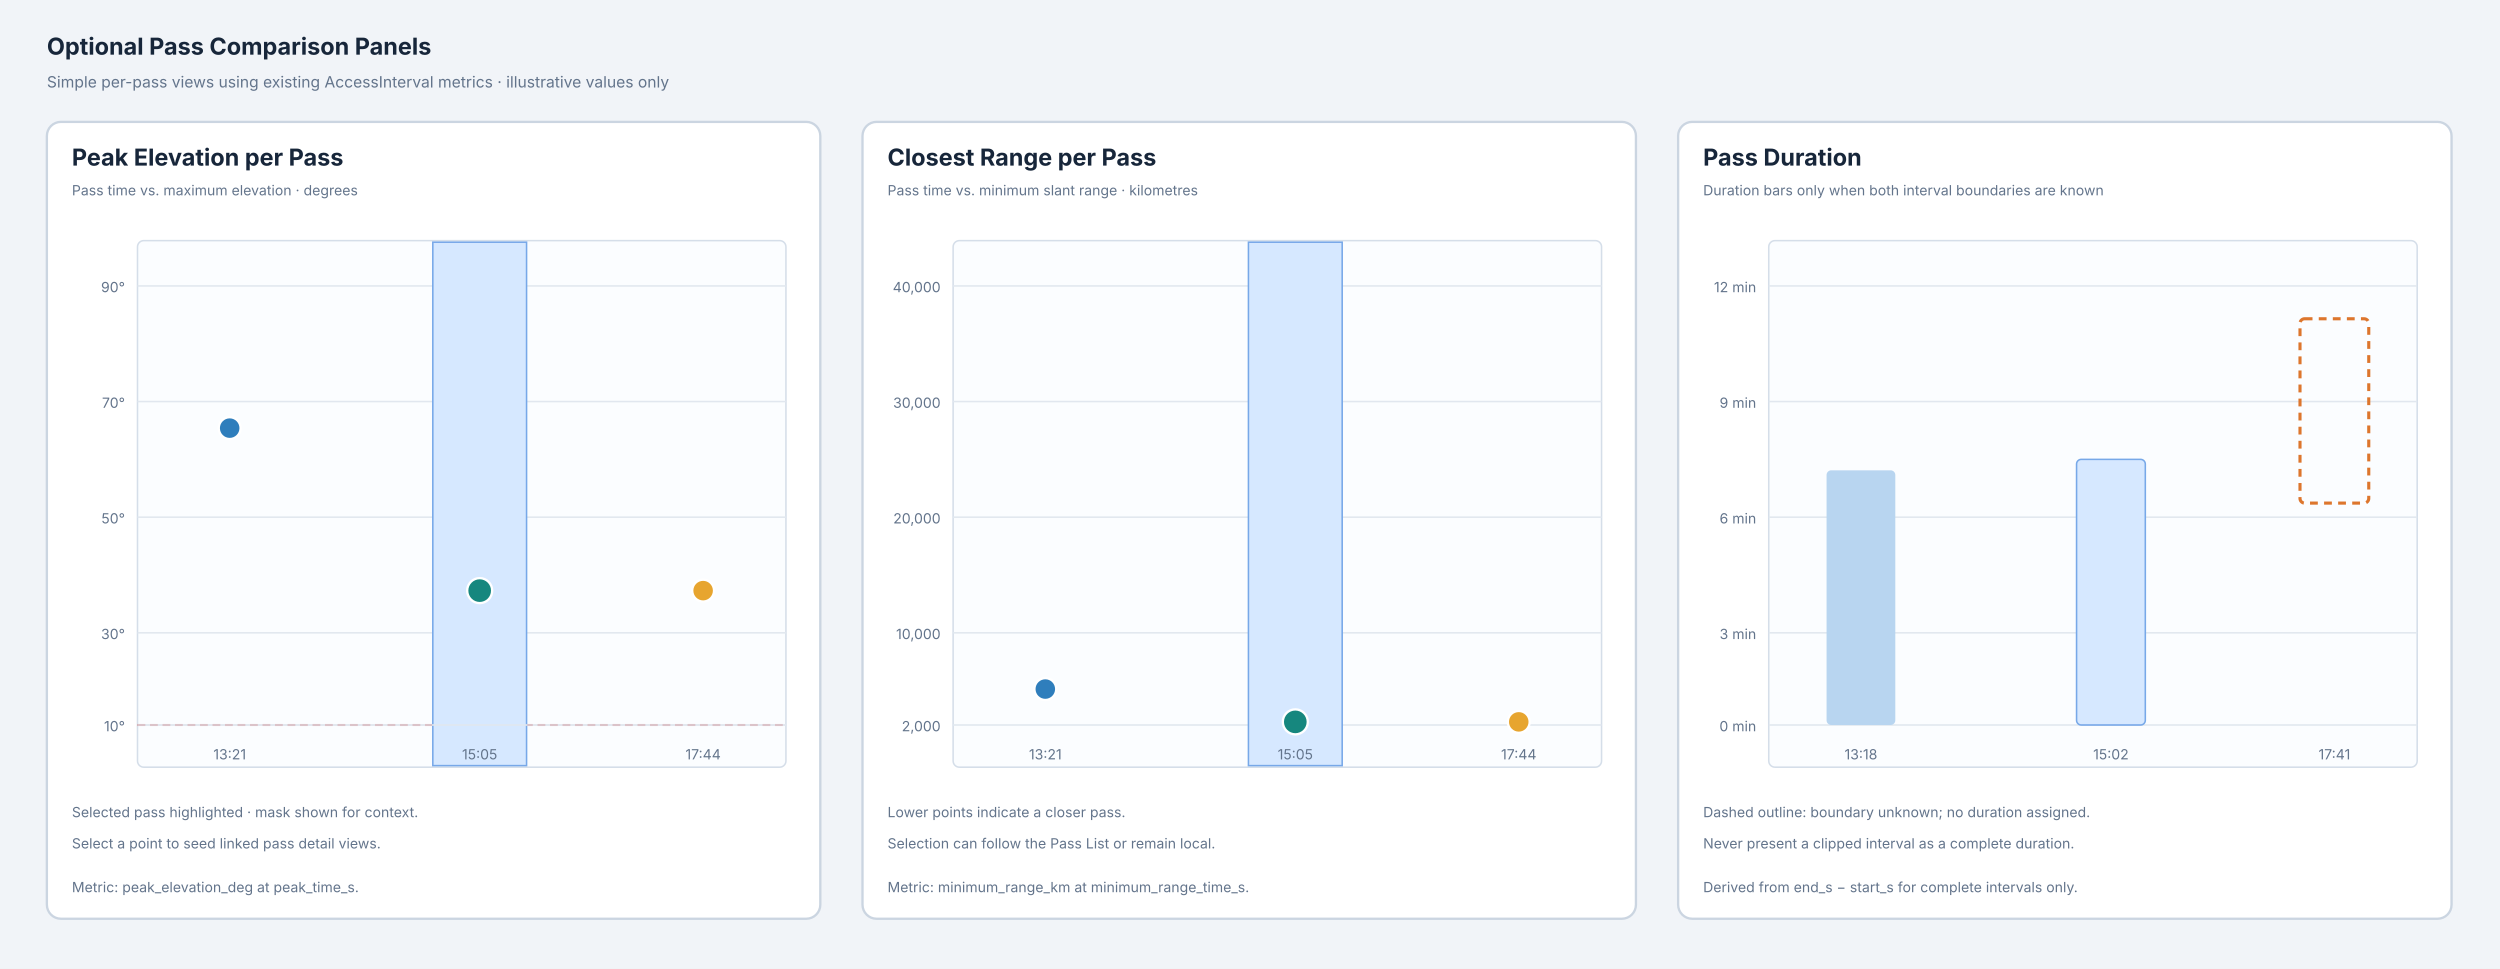
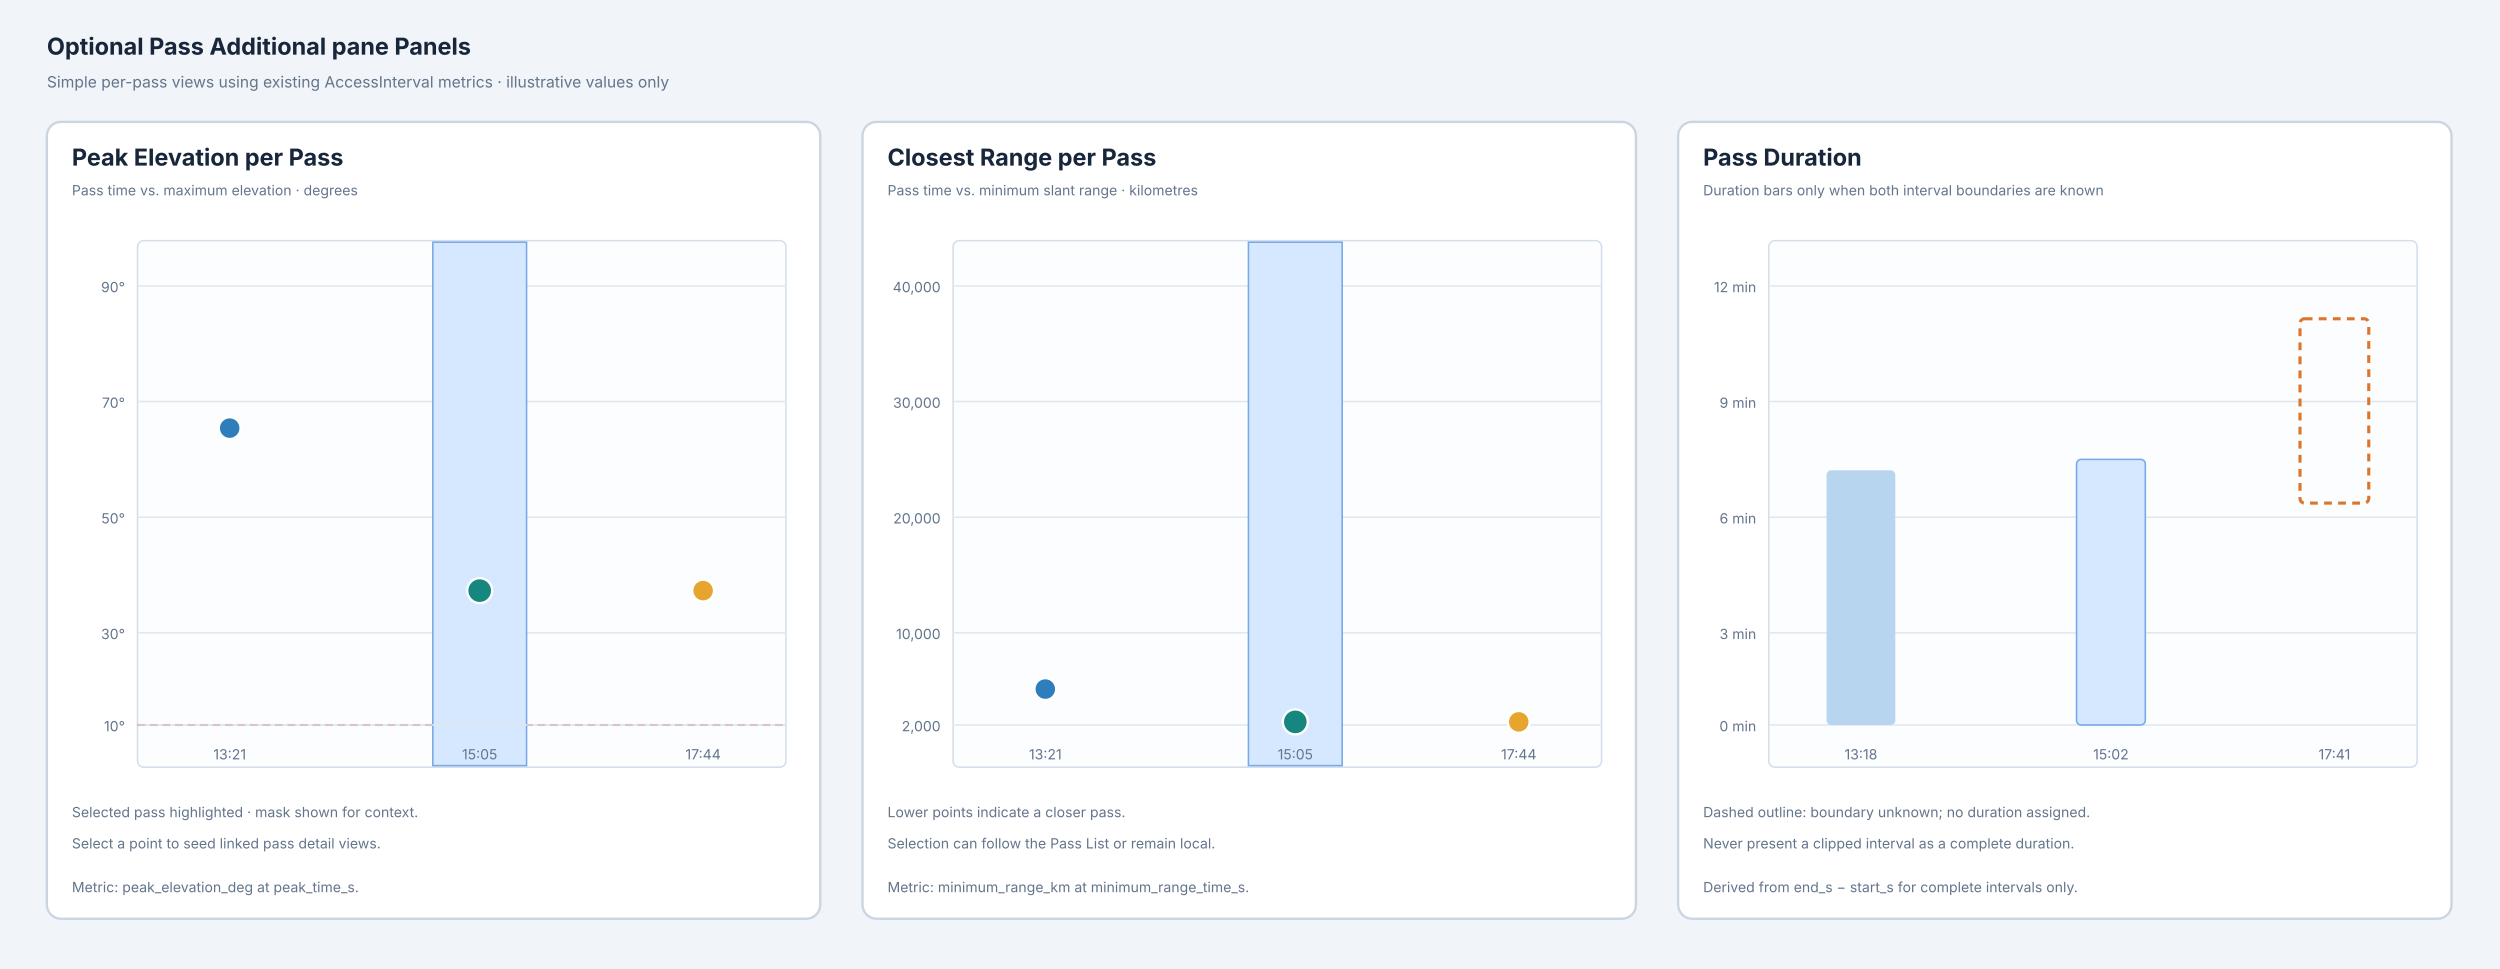
<svg xmlns="http://www.w3.org/2000/svg" width="1600" height="620" viewBox="0 0 1600 620" role="img" aria-labelledby="title desc">
  <defs>
    <style>
      .bg{fill:#f1f4f8}.card{fill:#fff;stroke:#cbd5e1;stroke-width:1.5}.plot{fill:#fbfdff;stroke:#d5dee9;stroke-width:1}
      .ink{fill:#17263a;font-family:Inter,-apple-system,BlinkMacSystemFont,"Segoe UI",sans-serif}
      .muted{fill:#63748b;font-family:Inter,-apple-system,BlinkMacSystemFont,"Segoe UI",sans-serif}
      .heading{font-size:15px;font-weight:700}.small{font-size:10px}.tiny{font-size:9px}
      .grid{stroke:#e1e7ef;stroke-width:1}.rule{stroke:#e1e7ef;stroke-width:1}
      .blue{fill:#2f7ebc;stroke:#fff;stroke-width:1.5}.green{fill:#16877e;stroke:#fff;stroke-width:1.5}
      .orange{fill:#e7a52f;stroke:#fff;stroke-width:1.5}.mask{stroke:#c74343;stroke-width:1.3;stroke-dasharray:5 3}
      .selected{fill:#d6e8ff;stroke:#77a8e8;stroke-width:1}.bar{fill:#b8d5f0}
    </style>
  </defs>
  <rect class="bg" width="1600" height="620" />
-   <text class="ink heading" x="30" y="35">Optional Pass Comparison Panels</text>
+   <text class="ink heading" x="30" y="35">Optional Pass Additional pane Panels</text>
  <text class="muted small" x="30" y="56">Simple per-pass views using existing AccessInterval metrics · illustrative values only</text>
  <g transform="translate(30 78)">
    <rect class="card" width="495" height="510" rx="9" />
    <text class="ink heading" x="16" y="28">Peak Elevation per Pass</text>
    <text class="muted tiny" x="16" y="47">Pass time vs. maximum elevation · degrees</text>
    <rect class="plot" x="58" y="76" width="415" height="337" rx="4" />
    <line class="grid" x1="58" y1="105" x2="473" y2="105" />
    <line class="grid" x1="58" y1="179" x2="473" y2="179" />
    <line class="grid" x1="58" y1="253" x2="473" y2="253" />
    <line class="grid" x1="58" y1="327" x2="473" y2="327" />
    <line class="grid" x1="58" y1="386" x2="473" y2="386" />
    <text class="muted tiny" x="50" y="109" text-anchor="end">90°</text>
    <text class="muted tiny" x="50" y="183" text-anchor="end">70°</text>
    <text class="muted tiny" x="50" y="257" text-anchor="end">50°</text>
    <text class="muted tiny" x="50" y="331" text-anchor="end">30°</text>
    <text class="muted tiny" x="50" y="390" text-anchor="end">10°</text>
    <line class="mask" x1="58" y1="386" x2="473" y2="386" />
    <rect class="selected" x="247" y="77" width="60" height="335" />
    <line class="grid" x1="58" y1="386" x2="473" y2="386" />
    <circle class="blue" cx="117" cy="196" r="7" />
    <circle class="green" cx="277" cy="300" r="8" />
    <circle class="orange" cx="420" cy="300" r="7" />
    <text class="muted tiny" x="117" y="408" text-anchor="middle">13:21</text>
    <text class="muted tiny" x="277" y="408" text-anchor="middle">15:05</text>
    <text class="muted tiny" x="420" y="408" text-anchor="middle">17:44</text>
    <text class="muted tiny" x="16" y="445">Selected pass highlighted · mask shown for context.</text>
    <text class="muted tiny" x="16" y="465">Select a point to seed linked pass detail views.</text>
    <text class="muted tiny" x="16" y="493">Metric: peak_elevation_deg at peak_time_s.</text>
  </g>
  <g transform="translate(552 78)">
    <rect class="card" width="495" height="510" rx="9" />
    <text class="ink heading" x="16" y="28">Closest Range per Pass</text>
    <text class="muted tiny" x="16" y="47">Pass time vs. minimum slant range · kilometres</text>
    <rect class="plot" x="58" y="76" width="415" height="337" rx="4" />
    <line class="grid" x1="58" y1="105" x2="473" y2="105" />
    <line class="grid" x1="58" y1="179" x2="473" y2="179" />
    <line class="grid" x1="58" y1="253" x2="473" y2="253" />
    <line class="grid" x1="58" y1="327" x2="473" y2="327" />
    <line class="grid" x1="58" y1="386" x2="473" y2="386" />
    <text class="muted tiny" x="50" y="109" text-anchor="end">40,000</text>
    <text class="muted tiny" x="50" y="183" text-anchor="end">30,000</text>
    <text class="muted tiny" x="50" y="257" text-anchor="end">20,000</text>
    <text class="muted tiny" x="50" y="331" text-anchor="end">10,000</text>
    <text class="muted tiny" x="50" y="390" text-anchor="end">2,000</text>
    <rect class="selected" x="247" y="77" width="60" height="335" />
    <circle class="blue" cx="117" cy="363" r="7" />
    <circle class="green" cx="277" cy="384" r="8" />
    <circle class="orange" cx="420" cy="384" r="7" />
    <text class="muted tiny" x="117" y="408" text-anchor="middle">13:21</text>
    <text class="muted tiny" x="277" y="408" text-anchor="middle">15:05</text>
    <text class="muted tiny" x="420" y="408" text-anchor="middle">17:44</text>
    <text class="muted tiny" x="16" y="445">Lower points indicate a closer pass.</text>
    <text class="muted tiny" x="16" y="465">Selection can follow the Pass List or remain local.</text>
    <text class="muted tiny" x="16" y="493">Metric: minimum_range_km at minimum_range_time_s.</text>
  </g>
  <g transform="translate(1074 78)">
    <rect class="card" width="495" height="510" rx="9" />
    <text class="ink heading" x="16" y="28">Pass Duration</text>
    <text class="muted tiny" x="16" y="47">Duration bars only when both interval boundaries are known</text>
    <rect class="plot" x="58" y="76" width="415" height="337" rx="4" />
    <line class="grid" x1="58" y1="105" x2="473" y2="105" />
    <line class="grid" x1="58" y1="179" x2="473" y2="179" />
    <line class="grid" x1="58" y1="253" x2="473" y2="253" />
    <line class="grid" x1="58" y1="327" x2="473" y2="327" />
    <line class="grid" x1="58" y1="386" x2="473" y2="386" />
    <text class="muted tiny" x="50" y="109" text-anchor="end">12 min</text>
    <text class="muted tiny" x="50" y="183" text-anchor="end">9 min</text>
    <text class="muted tiny" x="50" y="257" text-anchor="end">6 min</text>
    <text class="muted tiny" x="50" y="331" text-anchor="end">3 min</text>
    <text class="muted tiny" x="50" y="390" text-anchor="end">0 min</text>
    <rect class="bar" x="95" y="223" width="44" height="163" rx="3" />
    <rect class="selected" x="255" y="216" width="44" height="170" rx="3" />
    <rect x="398" y="126" width="44" height="118" rx="3" fill="none" stroke="#dd762d" stroke-width="2" stroke-dasharray="5 4" />
    <text class="muted tiny" x="117" y="408" text-anchor="middle">13:18</text>
    <text class="muted tiny" x="277" y="408" text-anchor="middle">15:02</text>
    <text class="muted tiny" x="420" y="408" text-anchor="middle">17:41</text>
    <text class="muted tiny" x="16" y="445">Dashed outline: boundary unknown; no duration assigned.</text>
    <text class="muted tiny" x="16" y="465">Never present a clipped interval as a complete duration.</text>
    <text class="muted tiny" x="16" y="493">Derived from end_s − start_s for complete intervals only.</text>
  </g>
</svg>
